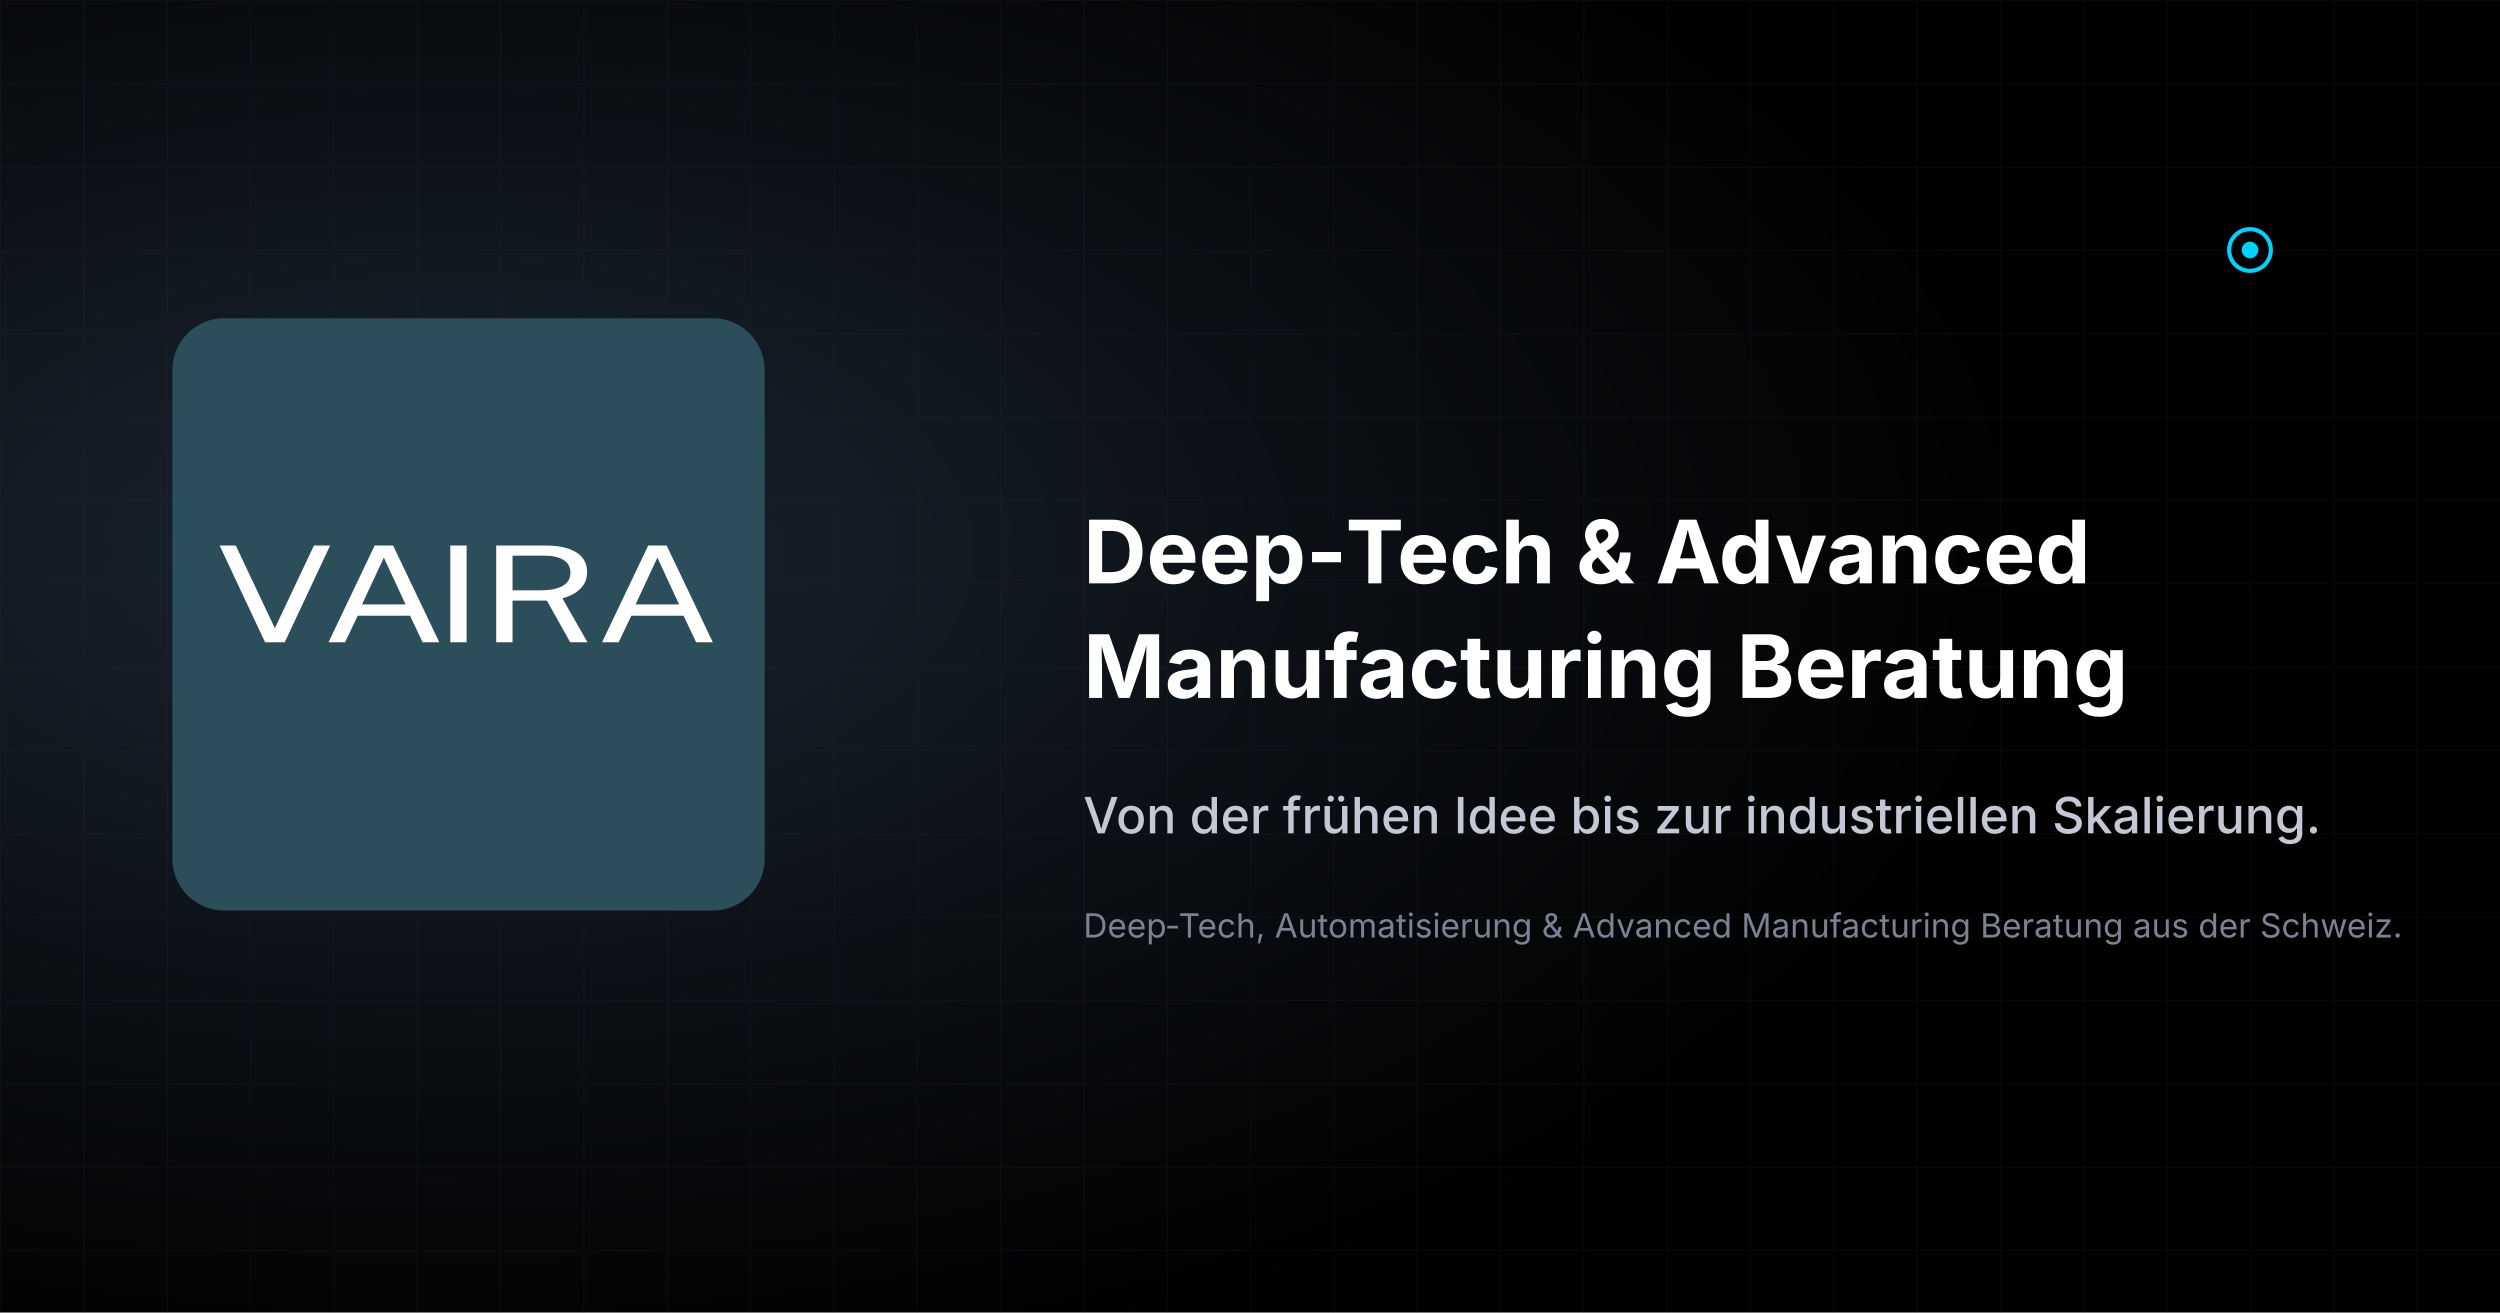
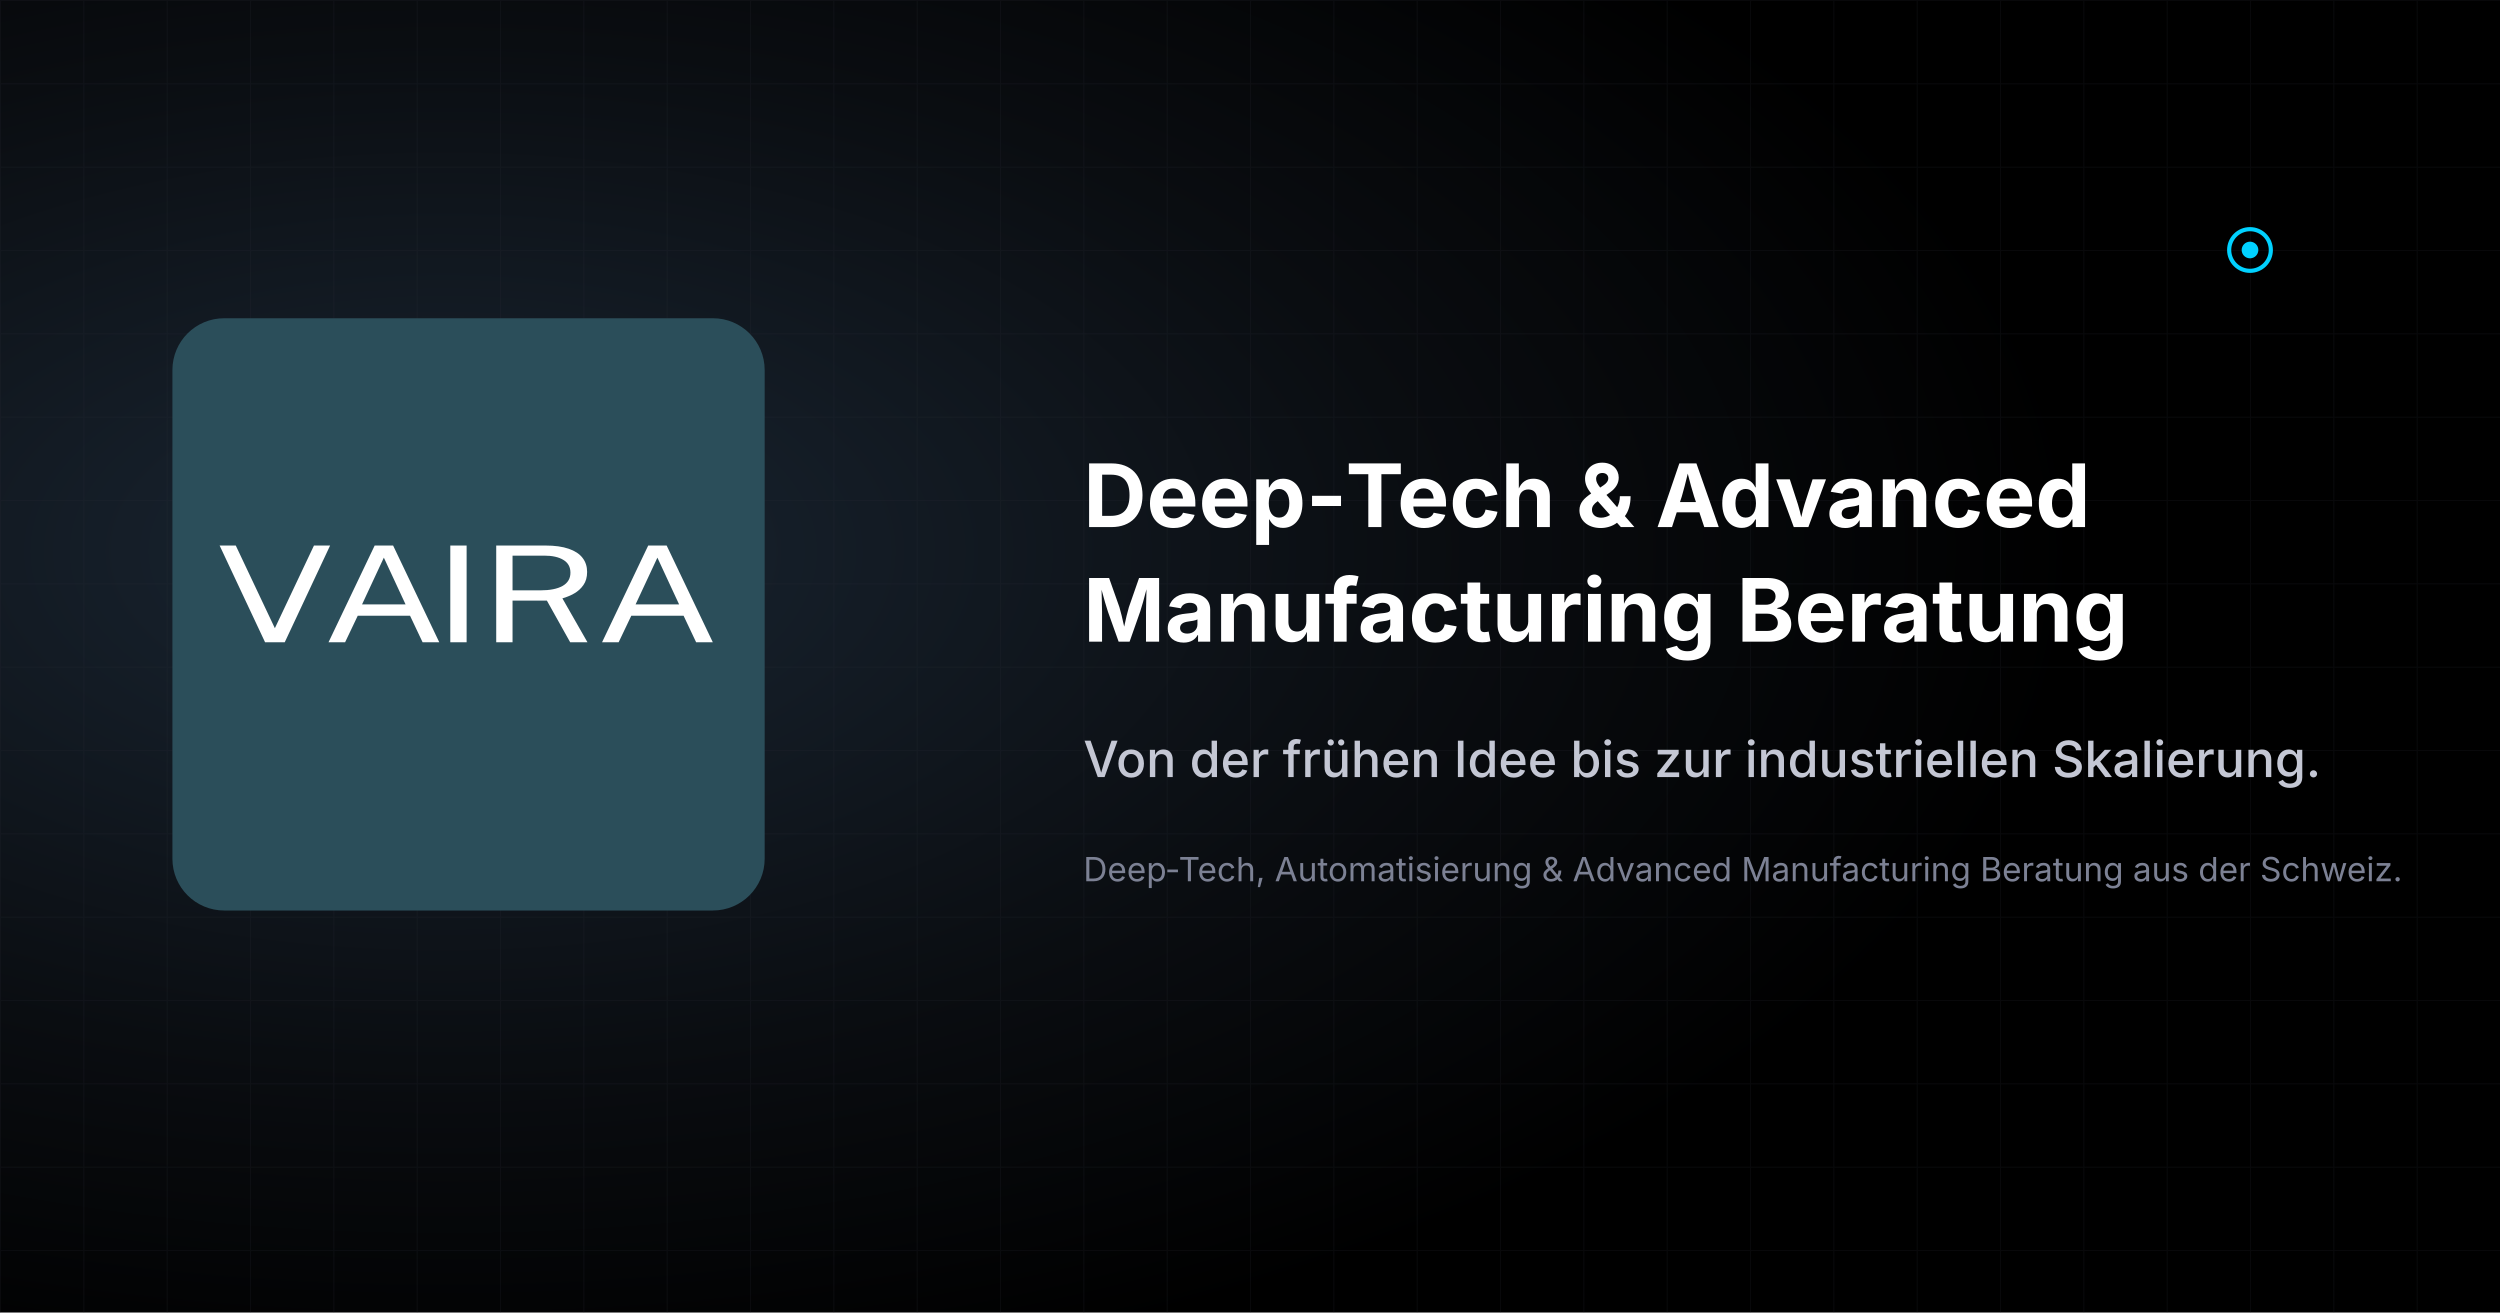
<svg xmlns="http://www.w3.org/2000/svg" width="1200" height="630" viewBox="0 0 1200 630">
  <defs>
    <radialGradient id="logoGlow" cx="0.18" cy="0.42" r="0.65">
      <stop offset="0%" stop-color="#1A2633" />
      <stop offset="60%" stop-color="#0A0D11" />
      <stop offset="100%" stop-color="#000000" />
    </radialGradient>
    <pattern id="grid" x="0" y="0" width="40" height="40" patternUnits="userSpaceOnUse">
      <path d="M 40 0 L 0 0 0 40" fill="none" stroke="#2A2F38" stroke-width="1" />
    </pattern>
  </defs>
  <rect width="1200" height="630" fill="url(#logoGlow)" />
  <rect width="1200" height="630" fill="url(#grid)" opacity="0.18" />
  <g transform="translate(80, 150) scale(1.38)">
    <path d="M 20 5 H 190 A 15 15 0 0 1 205 20 V 190 A 15 15 0 0 1 190 205 H 20 A 15 15 0 0 1 5 190 V 20 A 15 15 0 0 1 20 5 Z" fill="#2b4e5a" stroke="#2b4e5a" stroke-width="6" />
    <g transform="translate(7, 16) scale(1.01)">
      <path fill="#ffffff" d="M 26.958,97.72 11.307,64.411 h 5.561 L 30.331,92.882 43.794,64.411 h 5.561 L 33.735,97.72 Z m 21.85,0 15.894,-33.308 h 6.352 L 86.948,97.72 H 81.205 L 76.889,88.598 h -18.022 l -4.346,9.122 z M 60.357,84.682 H 75.339 L 67.863,68.58 Z M 90.746,97.72 V 64.411 h 5.622 v 33.308 z m 15.815,0 V 64.411 h 17.019 q 4.741,0 7.932,1.106 3.191,1.083 4.771,3.133 1.58,2.027 1.58,4.86 0,2.718 -1.276,4.515 -1.246,1.797 -3.191,2.902 -1.945,1.083 -4.042,1.682 l 8.631,15.111 h -5.957 l -8.023,-14.351 h -11.822 v 14.351 z m 5.622,-17.875 h 9.573 q 4.954,0 7.658,-1.52 2.705,-1.543 2.705,-4.561 0,-2.948 -2.431,-4.4 -2.401,-1.474 -6.595,-1.474 h -10.91 z m 30.828,17.875 15.894,-33.308 h 6.352 l 15.894,33.308 h -5.744 L 171.093,88.598 h -18.022 l -4.346,9.122 z m 11.548,-13.038 h 14.983 l -7.476,-16.101 z" />
    </g>
  </g>
-   <text x="520" y="280" fill="#FFFFFF" font-family="Inter Tight, system-ui, -apple-system, BlinkMacSystemFont, 'Segoe UI', sans-serif" font-size="42" font-weight="700">
+   <text x="520" y="253" fill="#FFFFFF" font-family="Inter Tight, system-ui, -apple-system, BlinkMacSystemFont, 'Segoe UI', sans-serif" font-size="42" font-weight="700">
    Deep‑Tech &amp; Advanced
  </text>
-   <text x="520" y="335" fill="#FFFFFF" font-family="Inter Tight, system-ui, -apple-system, BlinkMacSystemFont, 'Segoe UI', sans-serif" font-size="42" font-weight="700">
+   <text x="520" y="308" fill="#FFFFFF" font-family="Inter Tight, system-ui, -apple-system, BlinkMacSystemFont, 'Segoe UI', sans-serif" font-size="42" font-weight="700">
    Manufacturing Beratung
  </text>
-   <text x="520" y="400" fill="#C4C7D4" font-family="Inter, system-ui, -apple-system, BlinkMacSystemFont, 'Segoe UI', sans-serif" font-size="24" font-weight="500">
+   <text x="520" y="373" fill="#C4C7D4" font-family="Inter, system-ui, -apple-system, BlinkMacSystemFont, 'Segoe UI', sans-serif" font-size="24" font-weight="500">
    Von der frühen Idee bis zur industriellen Skalierung.
  </text>
-   <text x="520" y="450" fill="#7C8194" font-family="Inter, system-ui, -apple-system, BlinkMacSystemFont, 'Segoe UI', sans-serif" font-size="16" font-weight="400">
+   <text x="520" y="423" fill="#7C8194" font-family="Inter, system-ui, -apple-system, BlinkMacSystemFont, 'Segoe UI', sans-serif" font-size="16" font-weight="400">
    Deep‑Tech, Automatisierung &amp; Advanced Manufacturing Beratung aus der Schweiz.
  </text>
  <circle cx="1080" cy="120" r="10" fill="none" stroke="#00D1FF" stroke-width="2" />
  <circle cx="1080" cy="120" r="4" fill="#00D1FF" />
</svg>
